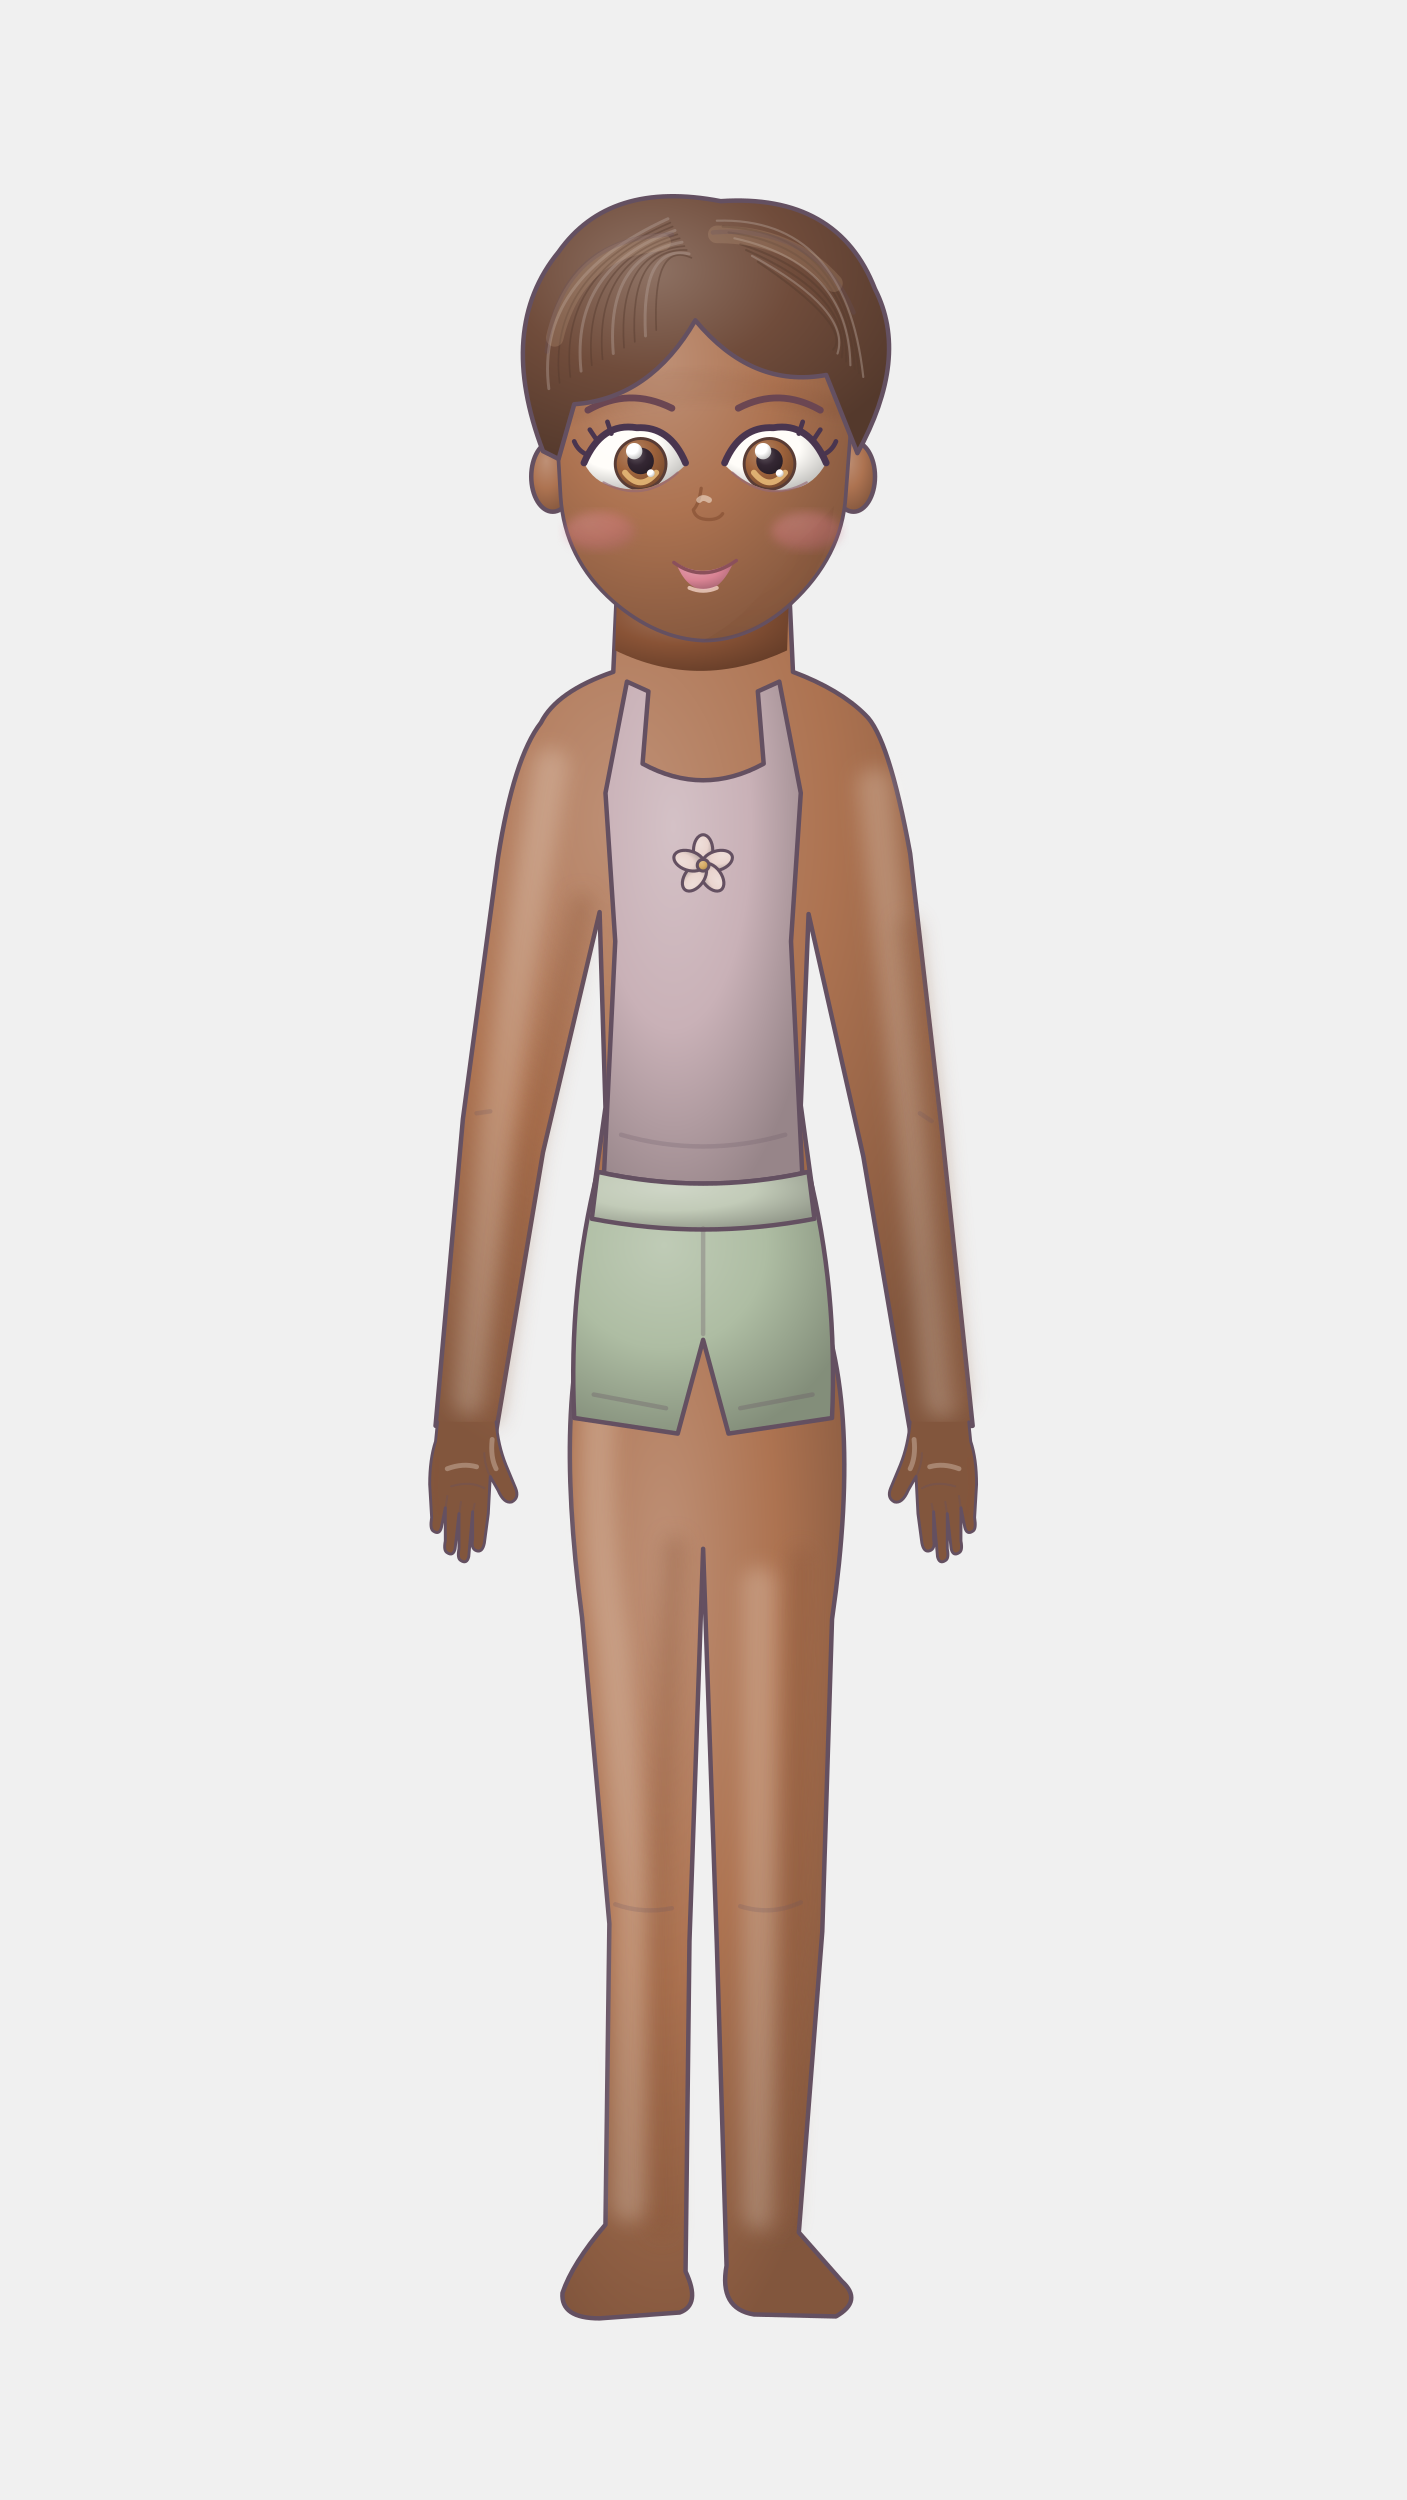
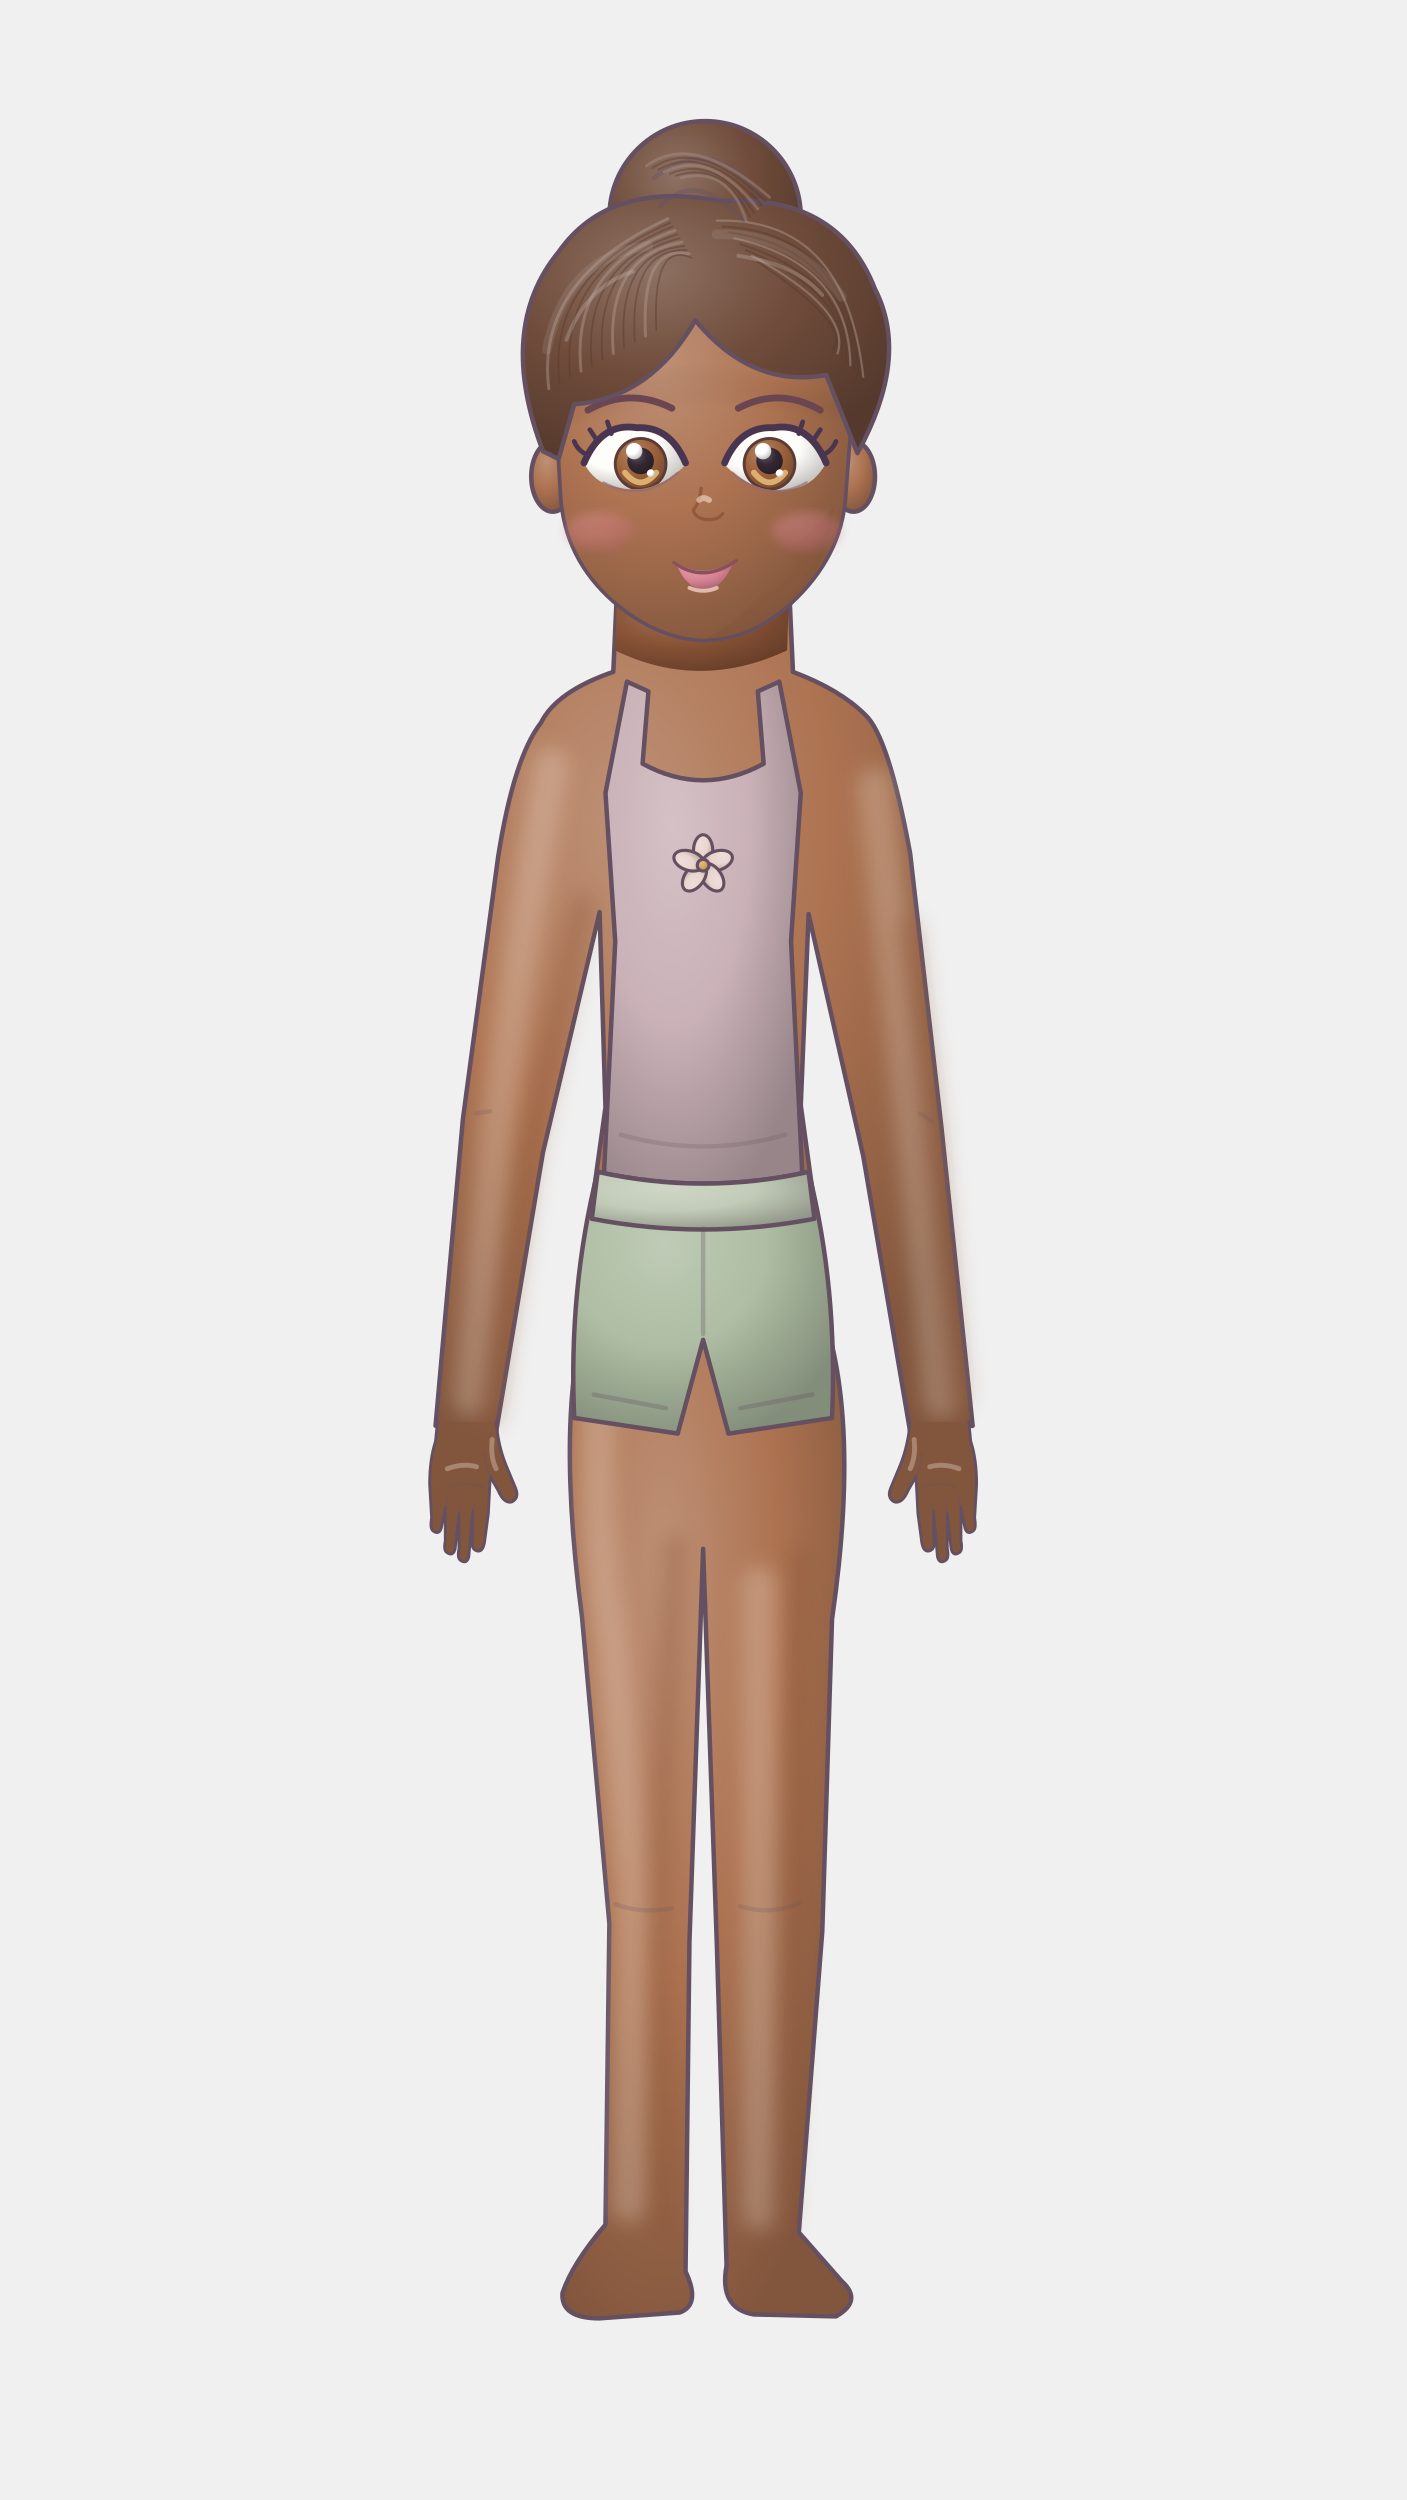
<svg xmlns="http://www.w3.org/2000/svg" width="720" height="1280" viewBox="0 0 720 1280" fill="none">
  <defs>
-     <radialGradient id="mf9vvv-0" cx="35%" cy="28%" r="78%">
+     <radialGradient id="mf9hxsr-0" cx="35%" cy="28%" r="78%">
      <stop stop-color="#be9076" />
      <stop offset=".5" stop-color="#ad7351" />
      <stop offset="1" stop-color="#82563d" />
    </radialGradient>
-     <radialGradient id="mf9vvv-1" cx="35%" cy="28%" r="78%">
+     <radialGradient id="mf9hxsr-1" cx="35%" cy="28%" r="78%">
      <stop stop-color="#a27760" />
      <stop offset=".5" stop-color="#895336" />
      <stop offset="1" stop-color="#673e29" />
    </radialGradient>
-     <radialGradient id="mf9vvv-2" cx="35%" cy="28%" r="78%">
+     <radialGradient id="mf9hxsr-2" cx="35%" cy="28%" r="78%">
+       <stop stop-color="#d4c1c6" />
+       <stop offset=".5" stop-color="#c9b1b7" />
+       <stop offset="1" stop-color="#978589" />
+     </radialGradient>
+     <radialGradient id="mf9hxsr-3" cx="35%" cy="28%" r="78%">
+       <stop stop-color="#eeded9" />
+       <stop offset=".5" stop-color="#ead5cf" />
+       <stop offset="1" stop-color="#b0a09b" />
+     </radialGradient>
+     <radialGradient id="mf9hxsr-4" cx="35%" cy="28%" r="78%">
+       <stop stop-color="#dfbd85" />
+       <stop offset=".5" stop-color="#d7ac65" />
+       <stop offset="1" stop-color="#a1814c" />
+     </radialGradient>
+     <radialGradient id="mf9hxsr-5" cx="35%" cy="28%" r="78%">
+       <stop stop-color="#bfcbb6" />
+       <stop offset=".5" stop-color="#aebda3" />
+       <stop offset="1" stop-color="#838e7a" />
+     </radialGradient>
+     <radialGradient id="mf9hxsr-6" cx="35%" cy="28%" r="78%">
+       <stop stop-color="#cfd6c7" />
+       <stop offset=".5" stop-color="#c2cbb8" />
+       <stop offset="1" stop-color="#92988a" />
+     </radialGradient>
+     <radialGradient id="mf9hxsr-7" cx="35%" cy="28%" r="78%">
      <stop stop-color="#ef9cb0" />
      <stop offset=".5" stop-color="#eb829b" />
      <stop offset="1" stop-color="#b06274" />
    </radialGradient>
-     <radialGradient id="mf9vvv-3" cx="35%" cy="28%" r="78%">
+     <radialGradient id="mf9hxsr-8" cx="35%" cy="28%" r="78%">
      <stop stop-color="#fffdfa" />
      <stop offset=".5" stop-color="#fffdf9" />
      <stop offset="1" stop-color="#bfbebb" />
    </radialGradient>
-     <radialGradient id="mf9vvv-4" cx="35%" cy="28%" r="78%">
+     <radialGradient id="mf9hxsr-9" cx="35%" cy="28%" r="78%">
      <stop stop-color="#b28465" />
      <stop offset=".5" stop-color="#9e633c" />
      <stop offset="1" stop-color="#774a2d" />
    </radialGradient>
-     <radialGradient id="mf9vvv-5" cx="35%" cy="28%" r="78%">
+     <radialGradient id="mf9hxsr-10" cx="35%" cy="28%" r="78%">
      <stop stop-color="#5f545e" />
      <stop offset=".5" stop-color="#342733" />
      <stop offset="1" stop-color="#271d26" />
    </radialGradient>
-     <radialGradient id="mf9vvv-6" cx="35%" cy="28%" r="78%">
+     <radialGradient id="mf9hxsr-11" cx="35%" cy="28%" r="78%">
      <stop stop-color="#ffffff" />
      <stop offset=".5" stop-color="#fff" />
      <stop offset="1" stop-color="#bfbfbf" />
    </radialGradient>
-     <radialGradient id="mf9vvv-7" cx="35%" cy="28%" r="78%">
+     <radialGradient id="mf9hxsr-12" cx="35%" cy="28%" r="78%">
      <stop stop-color="#e19daa" />
      <stop offset=".5" stop-color="#d98394" />
      <stop offset="1" stop-color="#a3626f" />
    </radialGradient>
-     <radialGradient id="mf9vvv-8" cx="35%" cy="28%" r="78%">
-       <stop stop-color="#d4c1c6" />
-       <stop offset=".5" stop-color="#c9b1b7" />
-       <stop offset="1" stop-color="#978589" />
-     </radialGradient>
-     <radialGradient id="mf9vvv-9" cx="35%" cy="28%" r="78%">
-       <stop stop-color="#eeded9" />
-       <stop offset=".5" stop-color="#ead5cf" />
-       <stop offset="1" stop-color="#b0a09b" />
-     </radialGradient>
-     <radialGradient id="mf9vvv-10" cx="35%" cy="28%" r="78%">
-       <stop stop-color="#dfbd85" />
-       <stop offset=".5" stop-color="#d7ac65" />
-       <stop offset="1" stop-color="#a1814c" />
-     </radialGradient>
-     <radialGradient id="mf9vvv-11" cx="35%" cy="28%" r="78%">
-       <stop stop-color="#bfcbb6" />
-       <stop offset=".5" stop-color="#aebda3" />
-       <stop offset="1" stop-color="#838e7a" />
-     </radialGradient>
-     <radialGradient id="mf9vvv-12" cx="35%" cy="28%" r="78%">
-       <stop stop-color="#cfd6c7" />
-       <stop offset=".5" stop-color="#c2cbb8" />
-       <stop offset="1" stop-color="#92988a" />
-     </radialGradient>
-     <radialGradient id="mf9vvv-13" cx="35%" cy="28%" r="78%">
+     <radialGradient id="mf9hxsr-13" cx="35%" cy="28%" r="78%">
      <stop stop-color="#8e7264" />
      <stop offset=".5" stop-color="#704c3b" />
      <stop offset="1" stop-color="#54392c" />
    </radialGradient>
  </defs>
  <g stroke="#645061" stroke-width="2.3" stroke-linecap="round" stroke-linejoin="round">
    <defs>
      <filter id="skin-soft" x="-.15" y="-.15" width="1.3" height="1.3">
        <feGaussianBlur stdDeviation="5" />
      </filter>
      <filter id="face-soft">
        <feGaussianBlur stdDeviation="2.5" />
      </filter>
    </defs>
-     <path d="M307 654 Q282 707 298 828 L312 985 L310 1139 Q293 1159 288 1174 Q287 1187 307 1187 L348 1184 Q359 1180 351 1163 L353 994 L360 793 L367 995 L372 1160 Q368 1182 386 1185 L428 1186 Q442 1178 431 1168 L409 1143 L421 989 L426 829 Q443 712 414 655Z" fill="url(#mf9vvv-0)" />
-     <path d="M316 300 L314 344 Q285 354 277 370 Q263 388 255 439 L237 573 L223 730 L254 733 L278 590 L307 467 L310 567 L299 646 Q305 683 360 684 Q414 683 421 646 L410 566 L414 468 L442 592 L466 733 L498 730 L482 577 L466 437 Q455 377 443 366 Q430 353 406 344 L404 300Z" fill="url(#mf9vvv-0)" />
-     <path d="M316 302 Q357 329 404 302 L403 333 Q358 354 315 333Z" fill="url(#mf9vvv-1)" stroke="none" />
-     <path d="M307 708 Q302 774 313 841 L324 970 L322 1129 M389 811 L389 989 L389 1133 M282 392 Q267 476 254 581 L241 716 M448 402 L467 573 L482 717" fill="none" stroke="#fff5e8" stroke-width="18" opacity=".24" filter="url(#skin-soft)" />
-     <path d="M345 792 L337 984 L339 1140 M410 798 L407 978 L400 1137 M298 463 L271 590 L251 724 M465 476 L477 577 L490 715" fill="none" stroke="#895336" stroke-width="12" opacity=".32" filter="url(#skin-soft)" />
-     <g data-hand="left">
-       <g data-pose="relaxed" transform="translate(720 0) scale(-1 1)">
-         <defs>
-           <radialGradient id="hand-tone-left" gradientUnits="userSpaceOnUse" gradientTransform="translate(497 300) scale(-275 433)" cx=".35" cy=".28" r=".78">
-             <stop stop-color="#be9076" />
-             <stop offset=".5" stop-color="#ad7351" />
-             <stop offset="1" stop-color="#82563d" />
-           </radialGradient>
-         </defs>
-         <path d="M466 728 Q465 740 461 750 L456 762 Q454 767 458 769 Q462 770 465 763 L469 756 L470 775 L472 790 Q473 795 476 794 Q479 793 478 788 L478 774 L480 797 Q481 801 484 799 Q486 798 485 793 L485 775 L487 793 Q488 797 491 795 Q493 794 492 789 L492 772 L494 782 Q495 786 498 784 Q500 783 499 777 L500 760 Q500 747 497 738 L496 728" fill="url(#hand-tone-left)" data-part="hand-outline" stroke-width="1.5" />
-         <path d="M469 756 Q472 750 472 744 M472 762 Q479 758 489 761 M477 770 L478 775 M484 769 L485 776 M491 766 L492 773" fill="none" stroke-width="1.1" opacity=".32" />
-         <path d="M468 737 Q469 746 466 752 M476 751 Q483 749 491 752" fill="none" stroke="#fff4e7" stroke-width="2.5" opacity=".3" />
-         <path d="M496 747 L497 763 L495 775" fill="none" stroke="#895336" stroke-width="2.3" opacity=".25" />
-       </g>
+     <g data-anatomy="body">
+       <path d="M307 654 Q282 707 298 828 L312 985 L310 1139 Q293 1159 288 1174 Q287 1187 307 1187 L348 1184 Q359 1180 351 1163 L353 994 L360 793 L367 995 L372 1160 Q368 1182 386 1185 L428 1186 Q442 1178 431 1168 L409 1143 L421 989 L426 829 Q443 712 414 655Z" fill="url(#mf9hxsr-0)" />
+       <path d="M316 300 L314 344 Q285 354 277 370 Q263 388 255 439 L237 573 L223 730 L254 733 L278 590 L307 467 L310 567 L299 646 Q305 683 360 684 Q414 683 421 646 L410 566 L414 468 L442 592 L466 733 L498 730 L482 577 L466 437 Q455 377 443 366 Q430 353 406 344 L404 300Z" fill="url(#mf9hxsr-0)" />
+       <path d="M316 302 Q357 329 404 302 L403 333 Q358 354 315 333Z" fill="url(#mf9hxsr-1)" stroke="none" />
+       <path d="M307 708 Q302 774 313 841 L324 970 L322 1129 M389 811 L389 989 L389 1133 M282 392 Q267 476 254 581 L241 716 M448 402 L467 573 L482 717" fill="none" stroke="#fff5e8" stroke-width="18" opacity=".24" filter="url(#skin-soft)" />
+       <path d="M345 792 L337 984 L339 1140 M410 798 L407 978 L400 1137 M298 463 L271 590 L251 724 M465 476 L477 577 L490 715" fill="none" stroke="#895336" stroke-width="12" opacity=".32" filter="url(#skin-soft)" />
+       <g data-hand="left">
+         <g data-pose="relaxed" transform="translate(720 0) scale(-1 1)">
+           <defs>
+             <radialGradient id="hand-tone-left" gradientUnits="userSpaceOnUse" gradientTransform="translate(497 300) scale(-275 433)" cx=".35" cy=".28" r=".78">
+               <stop stop-color="#be9076" />
+               <stop offset=".5" stop-color="#ad7351" />
+               <stop offset="1" stop-color="#82563d" />
+             </radialGradient>
+           </defs>
+           <path d="M466 728 Q465 740 461 750 L456 762 Q454 767 458 769 Q462 770 465 763 L469 756 L470 775 L472 790 Q473 795 476 794 Q479 793 478 788 L478 774 L480 797 Q481 801 484 799 Q486 798 485 793 L485 775 L487 793 Q488 797 491 795 Q493 794 492 789 L492 772 L494 782 Q495 786 498 784 Q500 783 499 777 L500 760 Q500 747 497 738 L496 728" fill="url(#hand-tone-left)" data-part="hand-outline" stroke-width="1.5" />
+           <path d="M469 756 Q472 750 472 744 M472 762 Q479 758 489 761 M477 770 L478 775 M484 769 L485 776 M491 766 L492 773" fill="none" stroke-width="1.1" opacity=".32" />
+           <path d="M468 737 Q469 746 466 752 M476 751 Q483 749 491 752" fill="none" stroke="#fff4e7" stroke-width="2.5" opacity=".3" />
+           <path d="M496 747 L497 763 L495 775" fill="none" stroke="#895336" stroke-width="2.3" opacity=".25" />
+         </g>
+       </g>
+       <g data-hand="right">
+         <g data-pose="relaxed">
+           <defs>
+             <radialGradient id="hand-tone-right" gradientUnits="userSpaceOnUse" gradientTransform="translate(223 300) scale(275 433)" cx=".35" cy=".28" r=".78">
+               <stop stop-color="#be9076" />
+               <stop offset=".5" stop-color="#ad7351" />
+               <stop offset="1" stop-color="#82563d" />
+             </radialGradient>
+           </defs>
+           <path d="M466 728 Q465 740 461 750 L456 762 Q454 767 458 769 Q462 770 465 763 L469 756 L470 775 L472 790 Q473 795 476 794 Q479 793 478 788 L478 774 L480 797 Q481 801 484 799 Q486 798 485 793 L485 775 L487 793 Q488 797 491 795 Q493 794 492 789 L492 772 L494 782 Q495 786 498 784 Q500 783 499 777 L500 760 Q500 747 497 738 L496 728" fill="url(#hand-tone-right)" data-part="hand-outline" stroke-width="1.5" />
+           <path d="M469 756 Q472 750 472 744 M472 762 Q479 758 489 761 M477 770 L478 775 M484 769 L485 776 M491 766 L492 773" fill="none" stroke-width="1.1" opacity=".32" />
+           <path d="M468 737 Q469 746 466 752 M476 751 Q483 749 491 752" fill="none" stroke="#fff4e7" stroke-width="2.5" opacity=".3" />
+           <path d="M496 747 L497 763 L495 775" fill="none" stroke="#895336" stroke-width="2.3" opacity=".25" />
+         </g>
+       </g>
+       <g data-basic="top">
+         <path d="M321 349 L332 354 L329 391 Q360 408 391 391 L388 354 L399 349 L410 406 L405 482 L411 606 Q360 621 309 606 L315 482 L310 406Z" fill="url(#mf9hxsr-2)" />
+         <path d="M318 581 Q360 593 402 581" stroke="#645061" opacity="0.22" />
+         <g transform="translate(360 443)" stroke-width="1.6">
+           <ellipse cx="0" cy="-7.54" rx="4.94" ry="8.06" fill="url(#mf9hxsr-3)" transform="rotate(0)" />
+           <ellipse cx="0" cy="-7.54" rx="4.94" ry="8.06" fill="url(#mf9hxsr-3)" transform="rotate(72)" />
+           <ellipse cx="0" cy="-7.54" rx="4.94" ry="8.06" fill="url(#mf9hxsr-3)" transform="rotate(144)" />
+           <ellipse cx="0" cy="-7.54" rx="4.94" ry="8.06" fill="url(#mf9hxsr-3)" transform="rotate(216)" />
+           <ellipse cx="0" cy="-7.54" rx="4.94" ry="8.06" fill="url(#mf9hxsr-3)" transform="rotate(288)" />
+           <circle cx="0" cy="0" r="2.99" fill="url(#mf9hxsr-4)" />
+         </g>
+       </g>
+       <g data-basic="bottom">
+         <path d="M306 600 Q360 612 414 600 Q429 660 426 726 L373 734 L360 686 L347 734 L294 726 Q291 660 306 600Z" fill="url(#mf9hxsr-5)" />
+         <path d="M306 600 Q360 612 414 600 L417 624 Q360 635 303 624Z" fill="url(#mf9hxsr-6)" />
+         <path d="M360 629 L360 683 M304 714 L341 721 M379 721 L416 714" stroke="#645061" opacity="0.3" />
+       </g>
+       <path d="M315 975 Q329 980 344 977 M379 976 Q395 981 410 974 M244 570 L251 569 M471 570 L477 574" stroke="#645061" opacity="0.2" />
    </g>
-     <g data-hand="right">
-       <g data-pose="relaxed">
-         <defs>
-           <radialGradient id="hand-tone-right" gradientUnits="userSpaceOnUse" gradientTransform="translate(223 300) scale(275 433)" cx=".35" cy=".28" r=".78">
-             <stop stop-color="#be9076" />
-             <stop offset=".5" stop-color="#ad7351" />
-             <stop offset="1" stop-color="#82563d" />
-           </radialGradient>
-         </defs>
-         <path d="M466 728 Q465 740 461 750 L456 762 Q454 767 458 769 Q462 770 465 763 L469 756 L470 775 L472 790 Q473 795 476 794 Q479 793 478 788 L478 774 L480 797 Q481 801 484 799 Q486 798 485 793 L485 775 L487 793 Q488 797 491 795 Q493 794 492 789 L492 772 L494 782 Q495 786 498 784 Q500 783 499 777 L500 760 Q500 747 497 738 L496 728" fill="url(#hand-tone-right)" data-part="hand-outline" stroke-width="1.5" />
-         <path d="M469 756 Q472 750 472 744 M472 762 Q479 758 489 761 M477 770 L478 775 M484 769 L485 776 M491 766 L492 773" fill="none" stroke-width="1.1" opacity=".32" />
-         <path d="M468 737 Q469 746 466 752 M476 751 Q483 749 491 752" fill="none" stroke="#fff4e7" stroke-width="2.5" opacity=".3" />
-         <path d="M496 747 L497 763 L495 775" fill="none" stroke="#895336" stroke-width="2.3" opacity=".25" />
-       </g>
-     </g>
-     <g data-feature="face">
-       <ellipse cx="283" cy="244" rx="11" ry="18" fill="url(#mf9vvv-0)" />
-       <ellipse cx="437" cy="244" rx="11" ry="18" fill="url(#mf9vvv-0)" />
-       <path d="M284 201 Q285 129 360 130 Q435 129 437 201 L433 254 Q431 285 405 309 Q384 328 360 328 Q336 327 314 308 Q289 286 287 254Z" fill="url(#mf9vvv-0)" stroke-width="1.9" />
-       <path d="M289 200 Q353 177 433 205 L431 215 Q355 195 290 217Z" fill="url(#mf9vvv-1)" stroke="none" opacity=".13" filter="url(#face-soft)" />
-       <path d="M404 282 Q416 272 427 259 Q424 295 398 314 Q380 328 360 328 Q387 314 404 282Z" fill="url(#mf9vvv-1)" stroke="none" opacity=".15" />
-       <ellipse cx="307" cy="272" rx="18" ry="10" fill="url(#mf9vvv-2)" opacity=".32" stroke="none" filter="url(#face-soft)" />
-       <ellipse cx="413" cy="272" rx="18" ry="10" fill="url(#mf9vvv-2)" opacity=".32" stroke="none" filter="url(#face-soft)" />
-       <path d="M301 210 Q322 198 344 209 M378 209 Q399 198 420 210" fill="none" data-feature="brows" stroke="#6b4652" stroke-width="3.5" />
-       <g data-feature="eye-left" class="toon-eye">
-         <defs>
-           <clipPath id="eye-left">
-             <path d="M299 237 Q308 218 326 220 Q343 219 351 238 Q334 255 314 249 Q304 247 299 237Z" fill="white" />
-           </clipPath>
-         </defs>
-         <path d="M299 237 Q308 218 326 220 Q343 219 351 238 Q334 255 314 249 Q304 247 299 237Z" fill="url(#mf9vvv-3)" stroke="none" />
-         <g clip-path="url(#eye-left)">
-           <circle cx="328" cy="237.5" r="13" fill="url(#mf9vvv-4)" data-part="iris" stroke="#593c35" stroke-width="1.5" />
-           <path d="M320 242 Q328 252 336 242" fill="none" stroke="#e5b877" stroke-width="3" opacity=".9" />
-           <circle cx="328" cy="236" r="6.8" fill="url(#mf9vvv-5)" stroke="none" />
-           <circle cx="324.7" cy="231" r="4.2" fill="url(#mf9vvv-6)" stroke="none" />
-           <circle cx="333.2" cy="242.3" r="2" fill="url(#mf9vvv-6)" stroke="none" />
-         </g>
-         <path d="M299 237 Q308 216 326 219 Q343 218 351 237" fill="none" stroke="#49354f" stroke-width="3.5" />
-         <path d="M301 233 Q296 231 294 226 M306 226 L302 220 M313 222 L311 216" fill="none" stroke="#49354f" stroke-width="2.4" />
-         <path d="M309 247 Q329 258 347 242" fill="none" stroke="#956875" stroke-width="1.2" opacity=".65" />
-       </g>
-       <g data-feature="eye-right" class="toon-eye">
-         <defs>
-           <clipPath id="eye-right">
-             <path d="M371 238 Q379 219 396 220 Q414 218 423 237 Q417 248 407 250 Q388 255 371 238Z" fill="white" />
-           </clipPath>
-         </defs>
-         <path d="M371 238 Q379 219 396 220 Q414 218 423 237 Q417 248 407 250 Q388 255 371 238Z" fill="url(#mf9vvv-3)" stroke="none" />
-         <g clip-path="url(#eye-right)">
-           <circle cx="394" cy="237.5" r="13" fill="url(#mf9vvv-4)" data-part="iris" stroke="#593c35" stroke-width="1.5" />
-           <path d="M386 242 Q394 252 402 242" fill="none" stroke="#e5b877" stroke-width="3" opacity=".9" />
-           <circle cx="394" cy="236" r="6.8" fill="url(#mf9vvv-5)" stroke="none" />
-           <circle cx="390.7" cy="231" r="4.2" fill="url(#mf9vvv-6)" stroke="none" />
-           <circle cx="399.2" cy="242.3" r="2" fill="url(#mf9vvv-6)" stroke="none" />
-         </g>
-         <path d="M371 237 Q379 218 396 219 Q414 216 423 237" fill="none" stroke="#49354f" stroke-width="3.5" />
-         <path d="M421 233 Q426 231 428 226 M416 226 L420 220 M409 222 L411 216" fill="none" stroke="#49354f" stroke-width="2.4" />
-         <path d="M375 242 Q393 258 413 247" fill="none" stroke="#956875" stroke-width="1.2" opacity=".65" />
-       </g>
-       <g data-feature="nose">
-         <path d="M359 250 Q358 258 355 261 Q356 266 363 266 Q368 266 370 263" fill="none" stroke="#895336" stroke-width="1.7" opacity=".75" />
-         <path d="M358 256 Q360 254 363 256" fill="none" stroke="#fff4e6" stroke-width="3" opacity=".5" />
-       </g>
-       <g data-feature="lips">
-         <path d="M346 288 Q360 297 376 287 Q369 303 360 302 Q351 301 346 288Z" fill="url(#mf9vvv-7)" stroke="none" />
-         <path d="M345 288 Q360 299 377 287" fill="none" stroke="#8b505b" stroke-width="1.8" />
-         <path d="M353 301 Q360 304 367 301" fill="none" stroke="#ffe0d6" stroke-width="2" opacity=".7" />
-       </g>
-     </g>
-     <g data-basic="top">
-       <path d="M321 349 L332 354 L329 391 Q360 408 391 391 L388 354 L399 349 L410 406 L405 482 L411 606 Q360 621 309 606 L315 482 L310 406Z" fill="url(#mf9vvv-8)" />
-       <path d="M318 581 Q360 593 402 581" stroke="#645061" opacity="0.22" />
-       <g transform="translate(360 443)" stroke-width="1.6">
-         <ellipse cx="0" cy="-7.54" rx="4.94" ry="8.06" fill="url(#mf9vvv-9)" transform="rotate(0)" />
-         <ellipse cx="0" cy="-7.54" rx="4.94" ry="8.06" fill="url(#mf9vvv-9)" transform="rotate(72)" />
-         <ellipse cx="0" cy="-7.54" rx="4.94" ry="8.06" fill="url(#mf9vvv-9)" transform="rotate(144)" />
-         <ellipse cx="0" cy="-7.54" rx="4.94" ry="8.06" fill="url(#mf9vvv-9)" transform="rotate(216)" />
-         <ellipse cx="0" cy="-7.54" rx="4.94" ry="8.06" fill="url(#mf9vvv-9)" transform="rotate(288)" />
-         <circle cx="0" cy="0" r="2.99" fill="url(#mf9vvv-10)" />
-       </g>
-     </g>
-     <g data-basic="bottom">
-       <path d="M306 600 Q360 612 414 600 Q429 660 426 726 L373 734 L360 686 L347 734 L294 726 Q291 660 306 600Z" fill="url(#mf9vvv-11)" />
-       <path d="M306 600 Q360 612 414 600 L417 624 Q360 635 303 624Z" fill="url(#mf9vvv-12)" />
-       <path d="M360 629 L360 683 M304 714 L341 721 M379 721 L416 714" stroke="#645061" opacity="0.3" />
-     </g>
-     <path d="M315 975 Q329 980 344 977 M379 976 Q395 981 410 974 M244 570 L251 569 M471 570 L477 574" stroke="#645061" opacity="0.2" />
-     <g data-basic="hair">
-       <path d="M278 231 Q254 168 286 129 Q312 92 369 103 Q429 99 448 148 Q466 183 439 232 L423 192 Q385 199 356 164 Q333 204 294 207 L286 235Z" fill="url(#mf9vvv-13)" />
-       <path d="M281 199 Q274 143 342 112" fill="none" stroke="#b29e95" stroke-width="1.5" opacity=".44" />
-       <path d="M286.5 196 Q280 141 343.2 114" fill="none" stroke="#553a2d" stroke-width="0.9" opacity=".44" />
-       <path d="M292 193 Q286 139 344.4 116" fill="none" stroke="#553a2d" stroke-width="0.9" opacity=".44" />
-       <path d="M297.5 190 Q292 137 345.6 118" fill="none" stroke="#b29e95" stroke-width="1.5" opacity=".44" />
-       <path d="M303 187 Q298 135 346.8 120" fill="none" stroke="#553a2d" stroke-width="0.9" opacity=".44" />
-       <path d="M308.5 184 Q304 133 348 122" fill="none" stroke="#553a2d" stroke-width="0.9" opacity=".44" />
-       <path d="M314 181 Q310 131 349.2 124" fill="none" stroke="#b29e95" stroke-width="1.5" opacity=".44" />
-       <path d="M319.5 178 Q316 129 350.4 126" fill="none" stroke="#553a2d" stroke-width="0.9" opacity=".44" />
-       <path d="M325 175 Q322 127 351.6 128" fill="none" stroke="#553a2d" stroke-width="0.9" opacity=".44" />
-       <path d="M330.5 172 Q328 125 352.8 130" fill="none" stroke="#b29e95" stroke-width="1.5" opacity=".44" />
-       <path d="M336 169 Q334 123 354 132" fill="none" stroke="#553a2d" stroke-width="0.9" opacity=".44" />
-       <path d="M367 113 Q433 111 442 193" fill="none" stroke="#b09d93" stroke-width="1.1" opacity=".46" />
-       <path d="M370 116 Q433.5 119 439.8 191" fill="none" stroke="#563b2d" stroke-width="1.1" opacity=".46" />
-       <path d="M373 119 Q434 127 437.6 189" fill="none" stroke="#563b2d" stroke-width="1.1" opacity=".46" />
-       <path d="M376 122 Q434.5 135 435.4 187" fill="none" stroke="#b09d93" stroke-width="1.1" opacity=".46" />
-       <path d="M379 125 Q435 143 433.2 185" fill="none" stroke="#563b2d" stroke-width="1.1" opacity=".46" />
-       <path d="M382 128 Q435.5 151 431 183" fill="none" stroke="#563b2d" stroke-width="1.1" opacity=".46" />
-       <path d="M385 131 Q436 159 428.8 181" fill="none" stroke="#b09d93" stroke-width="1.1" opacity=".46" />
-       <path d="M388 134 Q436.5 167 426.6 179" fill="none" stroke="#563b2d" stroke-width="1.1" opacity=".46" />
-       <path d="M284 173 Q295 127 339 124 M367 120 Q405 120 427 145" fill="none" stroke="#d4ad8b" stroke-width="9" opacity=".2" />
-       <path d="M280 180 Q286 122 344 120 M365 119 Q418 115 437 160" stroke="#645061" opacity="0.24" />
+     <g data-anatomy="head">
+       <g data-feature="face">
+         <ellipse cx="283" cy="244" rx="11" ry="18" fill="url(#mf9hxsr-0)" />
+         <ellipse cx="437" cy="244" rx="11" ry="18" fill="url(#mf9hxsr-0)" />
+         <path d="M284 201 Q285 129 360 130 Q435 129 437 201 L433 254 Q431 285 405 309 Q384 328 360 328 Q336 327 314 308 Q289 286 287 254Z" fill="url(#mf9hxsr-0)" stroke-width="1.9" />
+         <path d="M289 200 Q353 177 433 205 L431 215 Q355 195 290 217Z" fill="url(#mf9hxsr-1)" stroke="none" opacity=".13" filter="url(#face-soft)" />
+         <path d="M404 282 Q416 272 427 259 Q424 295 398 314 Q380 328 360 328 Q387 314 404 282Z" fill="url(#mf9hxsr-1)" stroke="none" opacity=".15" />
+         <ellipse cx="307" cy="272" rx="18" ry="10" fill="url(#mf9hxsr-7)" opacity=".32" stroke="none" filter="url(#face-soft)" />
+         <ellipse cx="413" cy="272" rx="18" ry="10" fill="url(#mf9hxsr-7)" opacity=".32" stroke="none" filter="url(#face-soft)" />
+         <path d="M301 210 Q322 198 344 209 M378 209 Q399 198 420 210" fill="none" data-feature="brows" stroke="#6b4652" stroke-width="3.5" />
+         <g data-feature="eye-left" class="toon-eye">
+           <defs>
+             <clipPath id="eye-left">
+               <path d="M299 237 Q308 218 326 220 Q343 219 351 238 Q334 255 314 249 Q304 247 299 237Z" fill="white" />
+             </clipPath>
+           </defs>
+           <path d="M299 237 Q308 218 326 220 Q343 219 351 238 Q334 255 314 249 Q304 247 299 237Z" fill="url(#mf9hxsr-8)" stroke="none" />
+           <g clip-path="url(#eye-left)">
+             <circle cx="328" cy="237.5" r="13" fill="url(#mf9hxsr-9)" data-part="iris" stroke="#593c35" stroke-width="1.5" />
+             <path d="M320 242 Q328 252 336 242" fill="none" stroke="#e5b877" stroke-width="3" opacity=".9" />
+             <circle cx="328" cy="236" r="6.8" fill="url(#mf9hxsr-10)" stroke="none" />
+             <circle cx="324.7" cy="231" r="4.2" fill="url(#mf9hxsr-11)" stroke="none" />
+             <circle cx="333.2" cy="242.3" r="2" fill="url(#mf9hxsr-11)" stroke="none" />
+           </g>
+           <path d="M299 237 Q308 216 326 219 Q343 218 351 237" fill="none" stroke="#49354f" stroke-width="3.5" />
+           <path d="M301 233 Q296 231 294 226 M306 226 L302 220 M313 222 L311 216" fill="none" stroke="#49354f" stroke-width="2.4" />
+           <path d="M309 247 Q329 258 347 242" fill="none" stroke="#956875" stroke-width="1.2" opacity=".65" />
+         </g>
+         <g data-feature="eye-right" class="toon-eye">
+           <defs>
+             <clipPath id="eye-right">
+               <path d="M371 238 Q379 219 396 220 Q414 218 423 237 Q417 248 407 250 Q388 255 371 238Z" fill="white" />
+             </clipPath>
+           </defs>
+           <path d="M371 238 Q379 219 396 220 Q414 218 423 237 Q417 248 407 250 Q388 255 371 238Z" fill="url(#mf9hxsr-8)" stroke="none" />
+           <g clip-path="url(#eye-right)">
+             <circle cx="394" cy="237.5" r="13" fill="url(#mf9hxsr-9)" data-part="iris" stroke="#593c35" stroke-width="1.5" />
+             <path d="M386 242 Q394 252 402 242" fill="none" stroke="#e5b877" stroke-width="3" opacity=".9" />
+             <circle cx="394" cy="236" r="6.8" fill="url(#mf9hxsr-10)" stroke="none" />
+             <circle cx="390.7" cy="231" r="4.2" fill="url(#mf9hxsr-11)" stroke="none" />
+             <circle cx="399.2" cy="242.3" r="2" fill="url(#mf9hxsr-11)" stroke="none" />
+           </g>
+           <path d="M371 237 Q379 218 396 219 Q414 216 423 237" fill="none" stroke="#49354f" stroke-width="3.5" />
+           <path d="M421 233 Q426 231 428 226 M416 226 L420 220 M409 222 L411 216" fill="none" stroke="#49354f" stroke-width="2.4" />
+           <path d="M375 242 Q393 258 413 247" fill="none" stroke="#956875" stroke-width="1.2" opacity=".65" />
+         </g>
+         <g data-feature="nose">
+           <path d="M359 250 Q358 258 355 261 Q356 266 363 266 Q368 266 370 263" fill="none" stroke="#895336" stroke-width="1.7" opacity=".75" />
+           <path d="M358 256 Q360 254 363 256" fill="none" stroke="#fff4e6" stroke-width="3" opacity=".5" />
+         </g>
+         <g data-feature="lips">
+           <path d="M346 288 Q360 297 376 287 Q369 303 360 302 Q351 301 346 288Z" fill="url(#mf9hxsr-12)" stroke="none" />
+           <path d="M345 288 Q360 299 377 287" fill="none" stroke="#8b505b" stroke-width="1.8" />
+           <path d="M353 301 Q360 304 367 301" fill="none" stroke="#ffe0d6" stroke-width="2" opacity=".7" />
+         </g>
+       </g>
+       <g data-basic="hair">
+         <circle cx="361" cy="111" r="49" fill="url(#mf9hxsr-13)" />
+         <path d="M278 231 Q254 168 286 129 Q312 92 369 103 Q429 99 448 148 Q466 183 439 232 L423 192 Q385 199 356 164 Q333 204 294 207 L286 235Z" fill="url(#mf9hxsr-13)" />
+         <path d="M281 199 Q274 143 342 112" fill="none" stroke="#b29e95" stroke-width="1.5" opacity=".44" />
+         <path d="M286.5 196 Q280 141 343.2 114" fill="none" stroke="#553a2d" stroke-width="0.9" opacity=".44" />
+         <path d="M292 193 Q286 139 344.4 116" fill="none" stroke="#553a2d" stroke-width="0.9" opacity=".44" />
+         <path d="M297.5 190 Q292 137 345.6 118" fill="none" stroke="#b29e95" stroke-width="1.5" opacity=".44" />
+         <path d="M303 187 Q298 135 346.8 120" fill="none" stroke="#553a2d" stroke-width="0.9" opacity=".44" />
+         <path d="M308.5 184 Q304 133 348 122" fill="none" stroke="#553a2d" stroke-width="0.9" opacity=".44" />
+         <path d="M314 181 Q310 131 349.2 124" fill="none" stroke="#b29e95" stroke-width="1.5" opacity=".44" />
+         <path d="M319.5 178 Q316 129 350.4 126" fill="none" stroke="#553a2d" stroke-width="0.9" opacity=".44" />
+         <path d="M325 175 Q322 127 351.6 128" fill="none" stroke="#553a2d" stroke-width="0.9" opacity=".44" />
+         <path d="M330.5 172 Q328 125 352.8 130" fill="none" stroke="#b29e95" stroke-width="1.5" opacity=".44" />
+         <path d="M336 169 Q334 123 354 132" fill="none" stroke="#553a2d" stroke-width="0.9" opacity=".44" />
+         <path d="M367 113 Q433 111 442 193" fill="none" stroke="#b09d93" stroke-width="1.1" opacity=".46" />
+         <path d="M370 116 Q433.5 119 439.8 191" fill="none" stroke="#563b2d" stroke-width="1.1" opacity=".46" />
+         <path d="M373 119 Q434 127 437.6 189" fill="none" stroke="#563b2d" stroke-width="1.1" opacity=".46" />
+         <path d="M376 122 Q434.5 135 435.4 187" fill="none" stroke="#b09d93" stroke-width="1.1" opacity=".46" />
+         <path d="M379 125 Q435 143 433.2 185" fill="none" stroke="#563b2d" stroke-width="1.1" opacity=".46" />
+         <path d="M382 128 Q435.5 151 431 183" fill="none" stroke="#563b2d" stroke-width="1.1" opacity=".46" />
+         <path d="M385 131 Q436 159 428.8 181" fill="none" stroke="#b09d93" stroke-width="1.1" opacity=".46" />
+         <path d="M388 134 Q436.5 167 426.6 179" fill="none" stroke="#563b2d" stroke-width="1.1" opacity=".46" />
+         <path d="M280 179 Q290 131 332 126 M367 120 Q407 119 431 152" fill="none" stroke="#c3b4ad" stroke-width="5" opacity=".15" />
+         <path d="M290 174 Q300 147 324 139 M378 131 Q407 135 421 151" fill="none" stroke="#cdc0ba" stroke-width="2" opacity=".3" />
+         <path d="M335 91 Q368 66 392 106 M338 106 Q356 86 381 113" stroke="#645061" opacity="0.35" />
+         <path d="M331 85 Q355 67 394 101" fill="none" stroke="#ac978d" stroke-width="1.5" opacity=".4" />
+         <path d="M334 86 Q358 70 392 103" fill="none" stroke="#54392c" stroke-width="1" opacity=".4" />
+         <path d="M337 87 Q361 73 390 105" fill="none" stroke="#54392c" stroke-width="1" opacity=".4" />
+         <path d="M340 88 Q364 76 388 107" fill="none" stroke="#ac978d" stroke-width="1.5" opacity=".4" />
+         <path d="M343 89 Q367 79 386 109" fill="none" stroke="#54392c" stroke-width="1" opacity=".4" />
+         <path d="M346 90 Q370 82 384 111" fill="none" stroke="#54392c" stroke-width="1" opacity=".4" />
+         <path d="M349 91 Q373 85 382 113" fill="none" stroke="#ac978d" stroke-width="1.5" opacity=".4" />
+       </g>
    </g>
  </g>
</svg>
